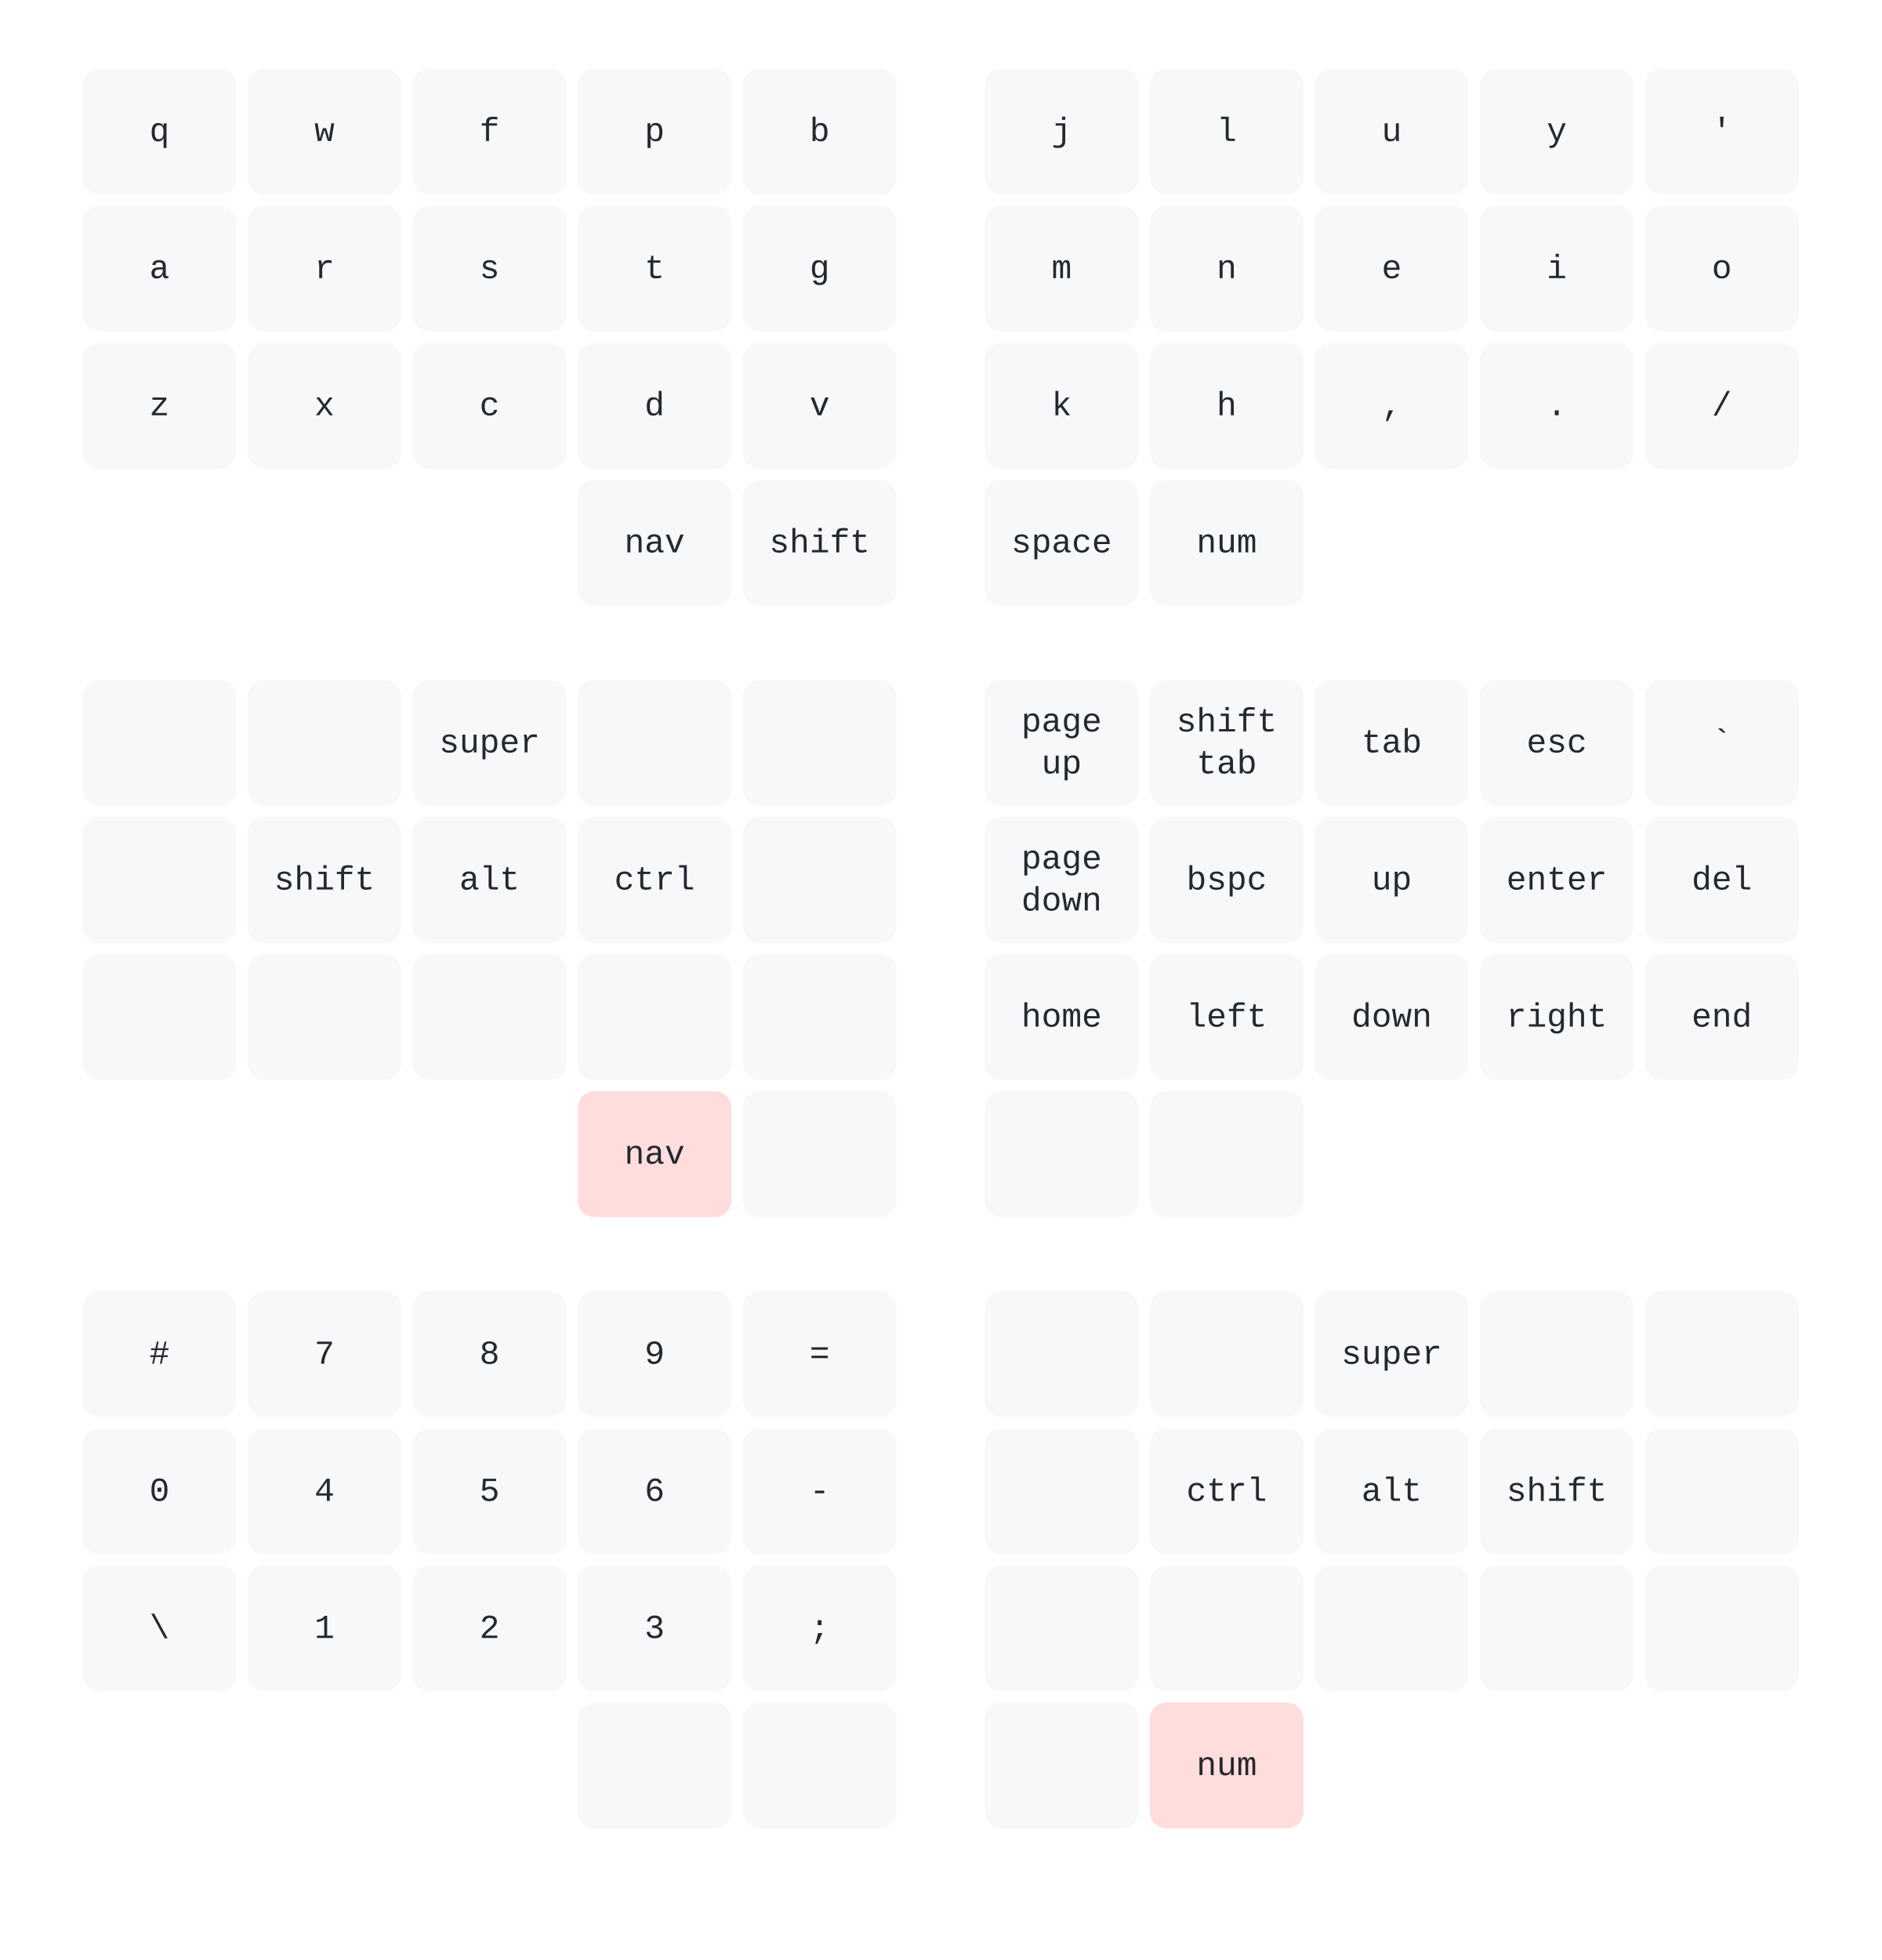
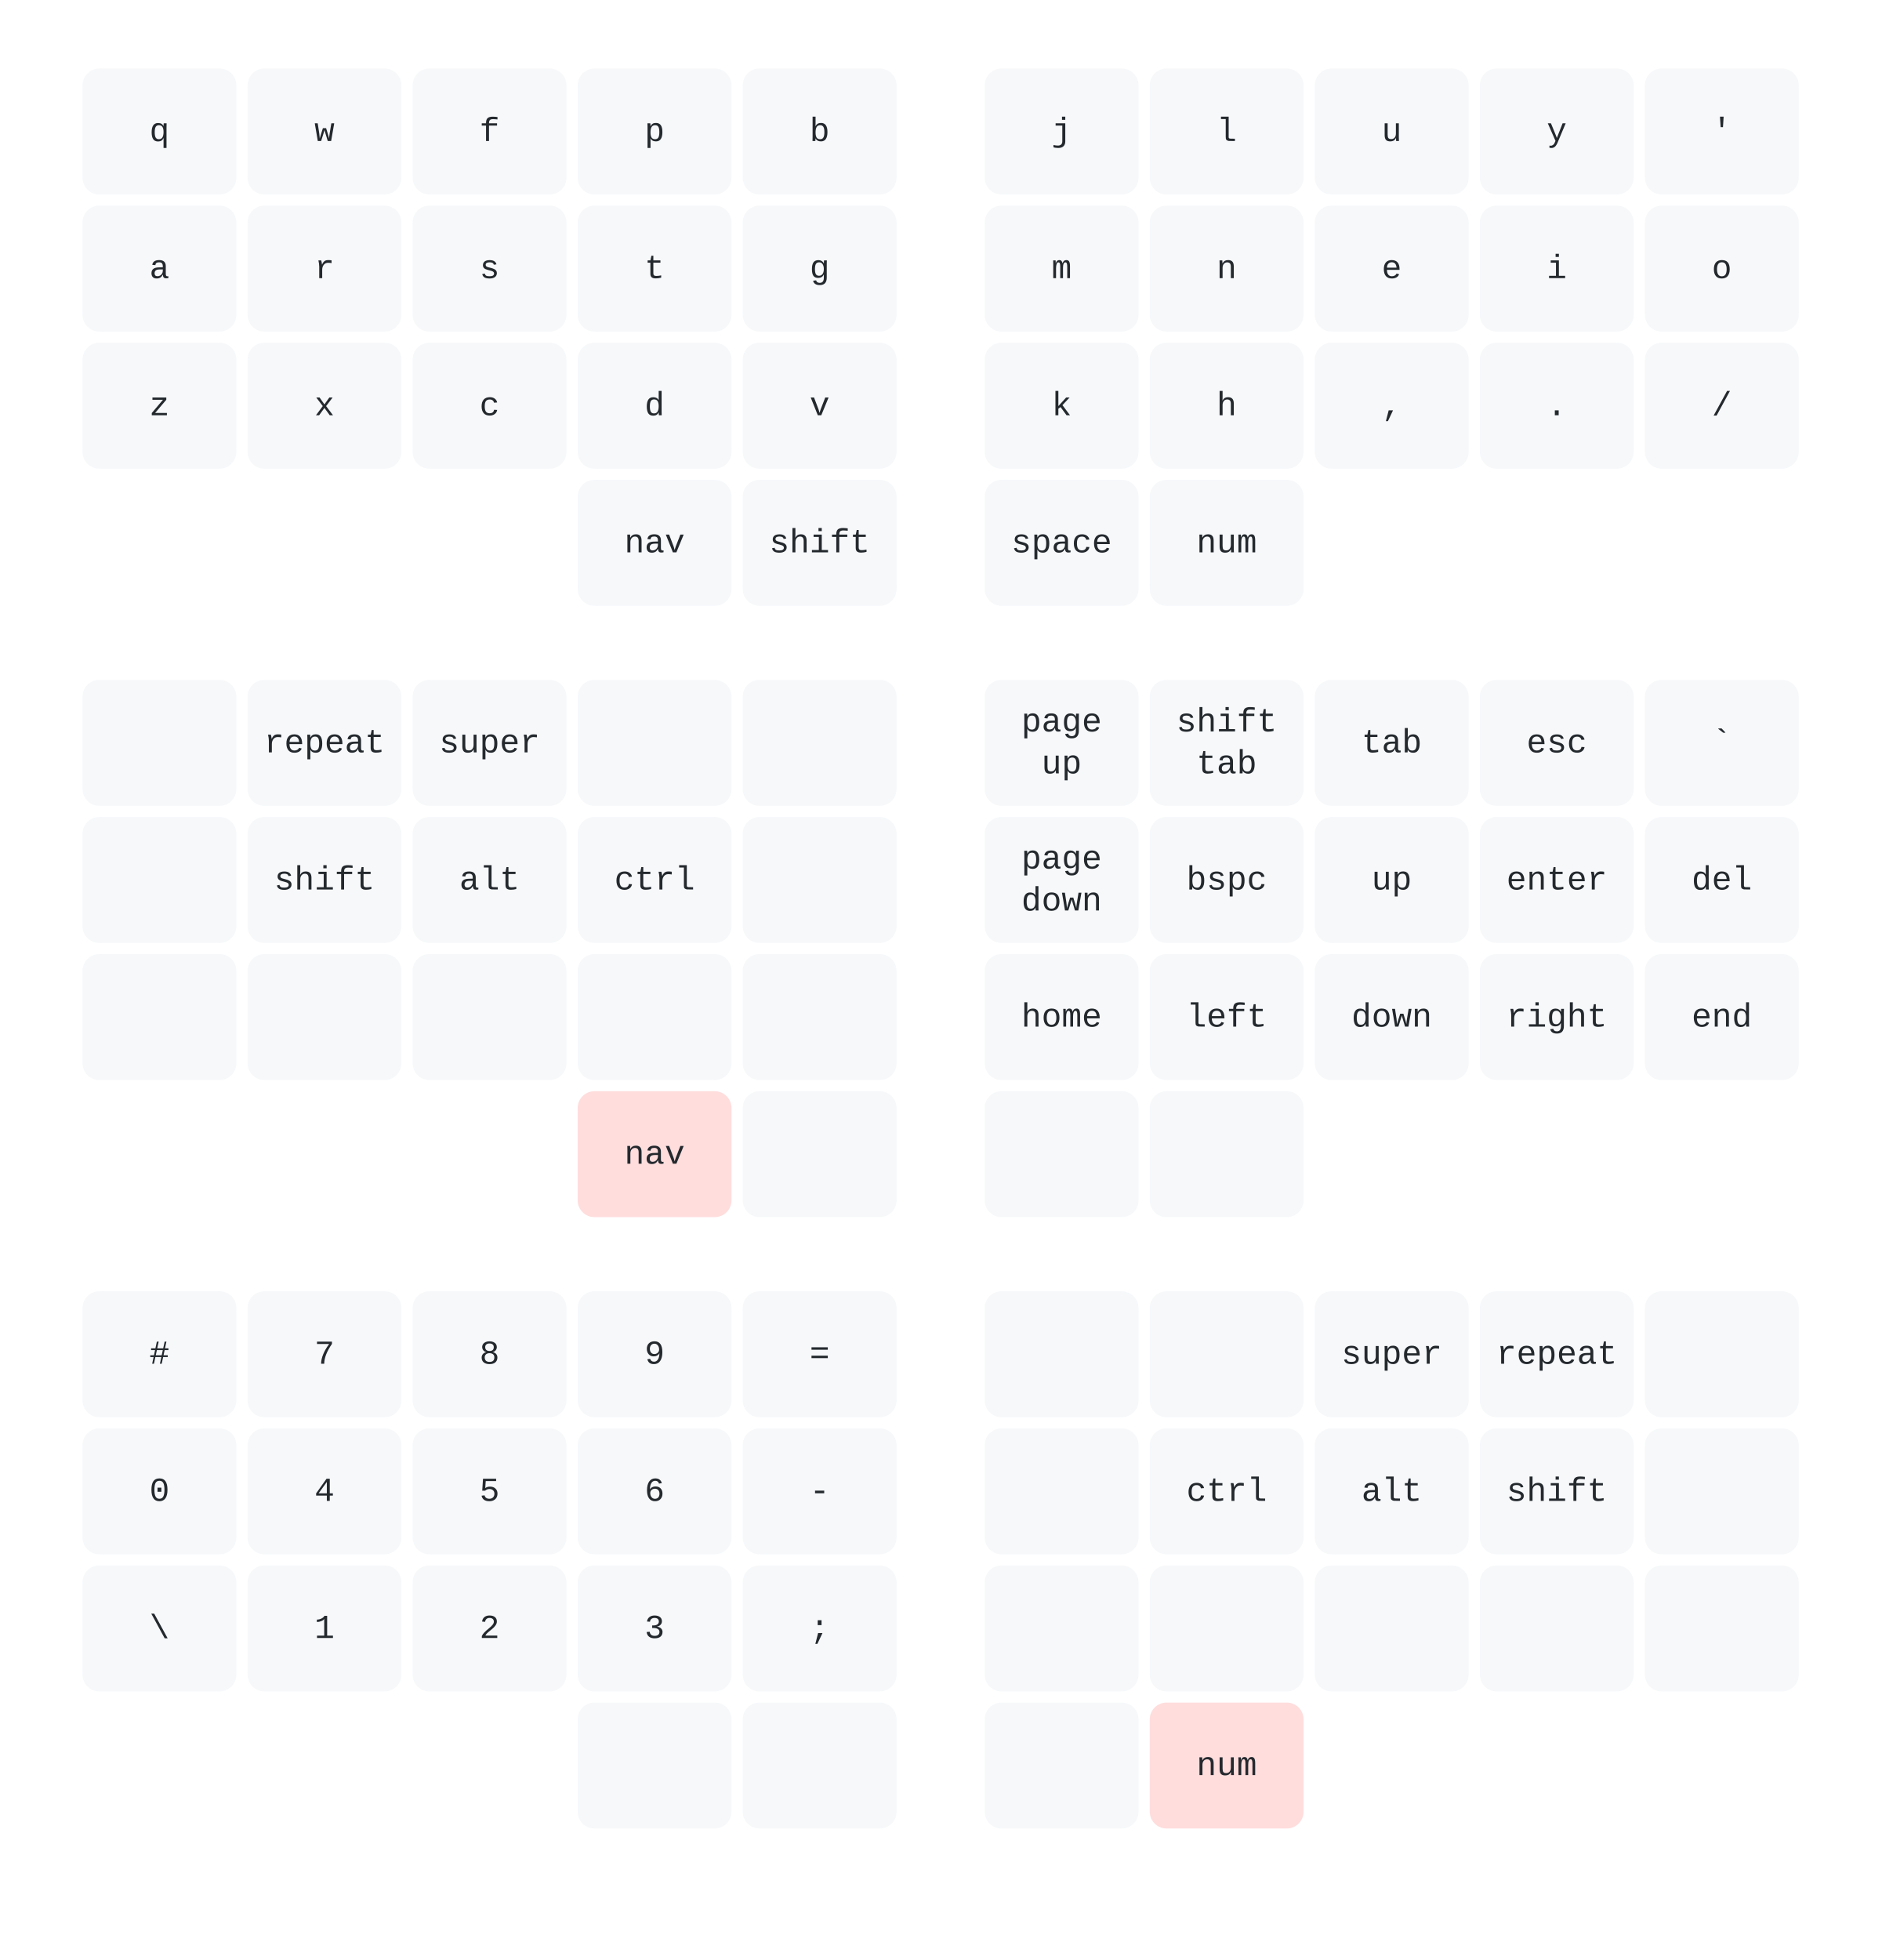
<svg xmlns="http://www.w3.org/2000/svg" width="672.5" height="700.5" viewBox="0 0 672.5 700.5">
  <style>
    svg {
        font-family: SFMono-Regular,Consolas,Liberation Mono,Menlo,monospace;
        font-size: 12px;
        font-kerning: normal;
        text-rendering: optimizeLegibility;
        fill: #24292e;
    }

    rect {
        fill: #f6f8fa;
    }

    .held {
        fill: #fdd;
    }
</style>
  <rect rx="6" ry="6" x="29.5" y="24.5" width="55" height="45" class="" />
  <text text-anchor="middle" dominant-baseline="middle" x="57.0" y="47.0">q</text>
  <rect rx="6" ry="6" x="88.5" y="24.5" width="55" height="45" class="" />
  <text text-anchor="middle" dominant-baseline="middle" x="116.0" y="47.0">w</text>
  <rect rx="6" ry="6" x="147.5" y="24.5" width="55" height="45" class="" />
  <text text-anchor="middle" dominant-baseline="middle" x="175.0" y="47.0">f</text>
  <rect rx="6" ry="6" x="206.5" y="24.5" width="55" height="45" class="" />
  <text text-anchor="middle" dominant-baseline="middle" x="234.0" y="47.0">p</text>
  <rect rx="6" ry="6" x="265.5" y="24.5" width="55" height="45" class="" />
  <text text-anchor="middle" dominant-baseline="middle" x="293.0" y="47.0">b</text>
  <rect rx="6" ry="6" x="29.5" y="73.5" width="55" height="45" class="" />
  <text text-anchor="middle" dominant-baseline="middle" x="57.0" y="96.0">a</text>
  <rect rx="6" ry="6" x="88.5" y="73.5" width="55" height="45" class="" />
  <text text-anchor="middle" dominant-baseline="middle" x="116.0" y="96.0">r</text>
  <rect rx="6" ry="6" x="147.5" y="73.5" width="55" height="45" class="" />
  <text text-anchor="middle" dominant-baseline="middle" x="175.0" y="96.0">s</text>
  <rect rx="6" ry="6" x="206.5" y="73.5" width="55" height="45" class="" />
  <text text-anchor="middle" dominant-baseline="middle" x="234.0" y="96.0">t</text>
  <rect rx="6" ry="6" x="265.5" y="73.5" width="55" height="45" class="" />
  <text text-anchor="middle" dominant-baseline="middle" x="293.0" y="96.0">g</text>
  <rect rx="6" ry="6" x="29.5" y="122.5" width="55" height="45" class="" />
  <text text-anchor="middle" dominant-baseline="middle" x="57.0" y="145.0">z</text>
  <rect rx="6" ry="6" x="88.5" y="122.5" width="55" height="45" class="" />
  <text text-anchor="middle" dominant-baseline="middle" x="116.0" y="145.0">x</text>
  <rect rx="6" ry="6" x="147.5" y="122.5" width="55" height="45" class="" />
  <text text-anchor="middle" dominant-baseline="middle" x="175.0" y="145.0">c</text>
  <rect rx="6" ry="6" x="206.5" y="122.5" width="55" height="45" class="" />
  <text text-anchor="middle" dominant-baseline="middle" x="234.0" y="145.0">d</text>
  <rect rx="6" ry="6" x="265.5" y="122.5" width="55" height="45" class="" />
  <text text-anchor="middle" dominant-baseline="middle" x="293.0" y="145.0">v</text>
  <rect rx="6" ry="6" x="352.0" y="24.5" width="55" height="45" class="" />
  <text text-anchor="middle" dominant-baseline="middle" x="379.5" y="47.0">j</text>
  <rect rx="6" ry="6" x="411.0" y="24.5" width="55" height="45" class="" />
  <text text-anchor="middle" dominant-baseline="middle" x="438.5" y="47.0">l</text>
  <rect rx="6" ry="6" x="470.0" y="24.5" width="55" height="45" class="" />
  <text text-anchor="middle" dominant-baseline="middle" x="497.5" y="47.0">u</text>
  <rect rx="6" ry="6" x="529.0" y="24.5" width="55" height="45" class="" />
  <text text-anchor="middle" dominant-baseline="middle" x="556.5" y="47.0">y</text>
  <rect rx="6" ry="6" x="588.0" y="24.5" width="55" height="45" class="" />
  <text text-anchor="middle" dominant-baseline="middle" x="615.5" y="47.0">'</text>
  <rect rx="6" ry="6" x="352.0" y="73.5" width="55" height="45" class="" />
  <text text-anchor="middle" dominant-baseline="middle" x="379.5" y="96.0">m</text>
  <rect rx="6" ry="6" x="411.0" y="73.5" width="55" height="45" class="" />
  <text text-anchor="middle" dominant-baseline="middle" x="438.5" y="96.0">n</text>
  <rect rx="6" ry="6" x="470.0" y="73.5" width="55" height="45" class="" />
  <text text-anchor="middle" dominant-baseline="middle" x="497.5" y="96.0">e</text>
  <rect rx="6" ry="6" x="529.0" y="73.5" width="55" height="45" class="" />
  <text text-anchor="middle" dominant-baseline="middle" x="556.5" y="96.0">i</text>
  <rect rx="6" ry="6" x="588.0" y="73.5" width="55" height="45" class="" />
  <text text-anchor="middle" dominant-baseline="middle" x="615.5" y="96.0">o</text>
  <rect rx="6" ry="6" x="352.0" y="122.5" width="55" height="45" class="" />
  <text text-anchor="middle" dominant-baseline="middle" x="379.5" y="145.0">k</text>
  <rect rx="6" ry="6" x="411.0" y="122.5" width="55" height="45" class="" />
  <text text-anchor="middle" dominant-baseline="middle" x="438.5" y="145.0">h</text>
  <rect rx="6" ry="6" x="470.0" y="122.5" width="55" height="45" class="" />
  <text text-anchor="middle" dominant-baseline="middle" x="497.5" y="145.0">,</text>
  <rect rx="6" ry="6" x="529.0" y="122.5" width="55" height="45" class="" />
  <text text-anchor="middle" dominant-baseline="middle" x="556.5" y="145.0">.</text>
  <rect rx="6" ry="6" x="588.0" y="122.5" width="55" height="45" class="" />
  <text text-anchor="middle" dominant-baseline="middle" x="615.5" y="145.0">/</text>
  <rect rx="6" ry="6" x="206.5" y="171.5" width="55" height="45" class="" />
  <text text-anchor="middle" dominant-baseline="middle" x="234.0" y="194.0">nav</text>
  <rect rx="6" ry="6" x="265.5" y="171.5" width="55" height="45" class="" />
  <text text-anchor="middle" dominant-baseline="middle" x="293.0" y="194.0">shift</text>
  <rect rx="6" ry="6" x="352.0" y="171.5" width="55" height="45" class="" />
  <text text-anchor="middle" dominant-baseline="middle" x="379.5" y="194.0">space</text>
  <rect rx="6" ry="6" x="411.0" y="171.5" width="55" height="45" class="" />
  <text text-anchor="middle" dominant-baseline="middle" x="438.5" y="194.0">num</text>
  <rect rx="6" ry="6" x="29.5" y="243.0" width="55" height="45" class="" />
  <rect rx="6" ry="6" x="88.5" y="243.0" width="55" height="45" class="" />
+   <text text-anchor="middle" dominant-baseline="middle" x="116.0" y="265.5">repeat</text>
  <rect rx="6" ry="6" x="147.5" y="243.0" width="55" height="45" class="" />
  <text text-anchor="middle" dominant-baseline="middle" x="175.0" y="265.5">super</text>
  <rect rx="6" ry="6" x="206.5" y="243.0" width="55" height="45" class="" />
  <rect rx="6" ry="6" x="265.5" y="243.0" width="55" height="45" class="" />
  <rect rx="6" ry="6" x="29.5" y="292.0" width="55" height="45" class="" />
  <rect rx="6" ry="6" x="88.5" y="292.0" width="55" height="45" class="" />
  <text text-anchor="middle" dominant-baseline="middle" x="116.0" y="314.5">shift</text>
  <rect rx="6" ry="6" x="147.5" y="292.0" width="55" height="45" class="" />
  <text text-anchor="middle" dominant-baseline="middle" x="175.0" y="314.5">alt</text>
  <rect rx="6" ry="6" x="206.5" y="292.0" width="55" height="45" class="" />
  <text text-anchor="middle" dominant-baseline="middle" x="234.0" y="314.5">ctrl</text>
  <rect rx="6" ry="6" x="265.5" y="292.0" width="55" height="45" class="" />
  <rect rx="6" ry="6" x="29.5" y="341.0" width="55" height="45" class="" />
  <rect rx="6" ry="6" x="88.5" y="341.0" width="55" height="45" class="" />
  <rect rx="6" ry="6" x="147.5" y="341.0" width="55" height="45" class="" />
  <rect rx="6" ry="6" x="206.5" y="341.0" width="55" height="45" class="" />
  <rect rx="6" ry="6" x="265.5" y="341.0" width="55" height="45" class="" />
  <rect rx="6" ry="6" x="352.0" y="243.0" width="55" height="45" class="" />
  <text text-anchor="middle" dominant-baseline="middle" x="379.5" y="258.0">page</text>
  <text text-anchor="middle" dominant-baseline="middle" x="379.5" y="273.0">up</text>
  <rect rx="6" ry="6" x="411.0" y="243.0" width="55" height="45" class="" />
  <text text-anchor="middle" dominant-baseline="middle" x="438.5" y="258.0">shift</text>
  <text text-anchor="middle" dominant-baseline="middle" x="438.5" y="273.0">tab</text>
  <rect rx="6" ry="6" x="470.0" y="243.0" width="55" height="45" class="" />
  <text text-anchor="middle" dominant-baseline="middle" x="497.5" y="265.5">tab</text>
  <rect rx="6" ry="6" x="529.0" y="243.0" width="55" height="45" class="" />
  <text text-anchor="middle" dominant-baseline="middle" x="556.5" y="265.5">esc</text>
  <rect rx="6" ry="6" x="588.0" y="243.0" width="55" height="45" class="" />
  <text text-anchor="middle" dominant-baseline="middle" x="615.5" y="265.5">`</text>
  <rect rx="6" ry="6" x="352.0" y="292.0" width="55" height="45" class="" />
  <text text-anchor="middle" dominant-baseline="middle" x="379.5" y="307.0">page</text>
  <text text-anchor="middle" dominant-baseline="middle" x="379.5" y="322.0">down</text>
  <rect rx="6" ry="6" x="411.0" y="292.0" width="55" height="45" class="" />
  <text text-anchor="middle" dominant-baseline="middle" x="438.5" y="314.5">bspc</text>
  <rect rx="6" ry="6" x="470.0" y="292.0" width="55" height="45" class="" />
  <text text-anchor="middle" dominant-baseline="middle" x="497.5" y="314.5">up</text>
  <rect rx="6" ry="6" x="529.0" y="292.0" width="55" height="45" class="" />
  <text text-anchor="middle" dominant-baseline="middle" x="556.5" y="314.5">enter</text>
  <rect rx="6" ry="6" x="588.0" y="292.0" width="55" height="45" class="" />
  <text text-anchor="middle" dominant-baseline="middle" x="615.5" y="314.5">del</text>
  <rect rx="6" ry="6" x="352.0" y="341.0" width="55" height="45" class="" />
  <text text-anchor="middle" dominant-baseline="middle" x="379.5" y="363.5">home</text>
  <rect rx="6" ry="6" x="411.0" y="341.0" width="55" height="45" class="" />
  <text text-anchor="middle" dominant-baseline="middle" x="438.5" y="363.5">left</text>
  <rect rx="6" ry="6" x="470.0" y="341.0" width="55" height="45" class="" />
  <text text-anchor="middle" dominant-baseline="middle" x="497.5" y="363.5">down</text>
  <rect rx="6" ry="6" x="529.0" y="341.0" width="55" height="45" class="" />
  <text text-anchor="middle" dominant-baseline="middle" x="556.5" y="363.5">right</text>
  <rect rx="6" ry="6" x="588.0" y="341.0" width="55" height="45" class="" />
  <text text-anchor="middle" dominant-baseline="middle" x="615.5" y="363.5">end</text>
  <rect rx="6" ry="6" x="206.5" y="390.0" width="55" height="45" class="held" />
  <text text-anchor="middle" dominant-baseline="middle" x="234.0" y="412.5">nav</text>
  <rect rx="6" ry="6" x="265.5" y="390.0" width="55" height="45" class="" />
  <rect rx="6" ry="6" x="352.0" y="390.0" width="55" height="45" class="" />
  <rect rx="6" ry="6" x="411.0" y="390.0" width="55" height="45" class="" />
  <rect rx="6" ry="6" x="29.5" y="461.5" width="55" height="45" class="" />
  <text text-anchor="middle" dominant-baseline="middle" x="57.0" y="484.0">#</text>
  <rect rx="6" ry="6" x="88.5" y="461.5" width="55" height="45" class="" />
  <text text-anchor="middle" dominant-baseline="middle" x="116.0" y="484.0">7</text>
  <rect rx="6" ry="6" x="147.5" y="461.5" width="55" height="45" class="" />
  <text text-anchor="middle" dominant-baseline="middle" x="175.0" y="484.0">8</text>
  <rect rx="6" ry="6" x="206.5" y="461.5" width="55" height="45" class="" />
  <text text-anchor="middle" dominant-baseline="middle" x="234.0" y="484.0">9</text>
  <rect rx="6" ry="6" x="265.5" y="461.5" width="55" height="45" class="" />
  <text text-anchor="middle" dominant-baseline="middle" x="293.0" y="484.0">=</text>
  <rect rx="6" ry="6" x="29.5" y="510.5" width="55" height="45" class="" />
  <text text-anchor="middle" dominant-baseline="middle" x="57.0" y="533.0">0</text>
  <rect rx="6" ry="6" x="88.5" y="510.5" width="55" height="45" class="" />
  <text text-anchor="middle" dominant-baseline="middle" x="116.0" y="533.0">4</text>
  <rect rx="6" ry="6" x="147.5" y="510.5" width="55" height="45" class="" />
  <text text-anchor="middle" dominant-baseline="middle" x="175.0" y="533.0">5</text>
  <rect rx="6" ry="6" x="206.5" y="510.5" width="55" height="45" class="" />
  <text text-anchor="middle" dominant-baseline="middle" x="234.0" y="533.0">6</text>
  <rect rx="6" ry="6" x="265.5" y="510.5" width="55" height="45" class="" />
  <text text-anchor="middle" dominant-baseline="middle" x="293.0" y="533.0">-</text>
  <rect rx="6" ry="6" x="29.5" y="559.5" width="55" height="45" class="" />
  <text text-anchor="middle" dominant-baseline="middle" x="57.0" y="582.0">\</text>
  <rect rx="6" ry="6" x="88.5" y="559.5" width="55" height="45" class="" />
  <text text-anchor="middle" dominant-baseline="middle" x="116.0" y="582.0">1</text>
  <rect rx="6" ry="6" x="147.5" y="559.5" width="55" height="45" class="" />
  <text text-anchor="middle" dominant-baseline="middle" x="175.0" y="582.0">2</text>
  <rect rx="6" ry="6" x="206.5" y="559.5" width="55" height="45" class="" />
  <text text-anchor="middle" dominant-baseline="middle" x="234.0" y="582.0">3</text>
  <rect rx="6" ry="6" x="265.5" y="559.5" width="55" height="45" class="" />
  <text text-anchor="middle" dominant-baseline="middle" x="293.0" y="582.0">;</text>
  <rect rx="6" ry="6" x="352.0" y="461.5" width="55" height="45" class="" />
  <rect rx="6" ry="6" x="411.0" y="461.5" width="55" height="45" class="" />
  <rect rx="6" ry="6" x="470.0" y="461.5" width="55" height="45" class="" />
  <text text-anchor="middle" dominant-baseline="middle" x="497.5" y="484.0">super</text>
  <rect rx="6" ry="6" x="529.0" y="461.5" width="55" height="45" class="" />
+   <text text-anchor="middle" dominant-baseline="middle" x="556.5" y="484.0">repeat</text>
  <rect rx="6" ry="6" x="588.0" y="461.5" width="55" height="45" class="" />
  <rect rx="6" ry="6" x="352.0" y="510.5" width="55" height="45" class="" />
  <rect rx="6" ry="6" x="411.0" y="510.5" width="55" height="45" class="" />
  <text text-anchor="middle" dominant-baseline="middle" x="438.5" y="533.0">ctrl</text>
  <rect rx="6" ry="6" x="470.0" y="510.5" width="55" height="45" class="" />
  <text text-anchor="middle" dominant-baseline="middle" x="497.5" y="533.0">alt</text>
  <rect rx="6" ry="6" x="529.0" y="510.5" width="55" height="45" class="" />
  <text text-anchor="middle" dominant-baseline="middle" x="556.5" y="533.0">shift</text>
  <rect rx="6" ry="6" x="588.0" y="510.5" width="55" height="45" class="" />
  <rect rx="6" ry="6" x="352.0" y="559.5" width="55" height="45" class="" />
  <rect rx="6" ry="6" x="411.0" y="559.5" width="55" height="45" class="" />
  <rect rx="6" ry="6" x="470.0" y="559.5" width="55" height="45" class="" />
  <rect rx="6" ry="6" x="529.0" y="559.5" width="55" height="45" class="" />
  <rect rx="6" ry="6" x="588.0" y="559.5" width="55" height="45" class="" />
  <rect rx="6" ry="6" x="206.5" y="608.5" width="55" height="45" class="" />
  <rect rx="6" ry="6" x="265.5" y="608.5" width="55" height="45" class="" />
  <rect rx="6" ry="6" x="352.0" y="608.5" width="55" height="45" class="" />
  <rect rx="6" ry="6" x="411.0" y="608.5" width="55" height="45" class="held" />
  <text text-anchor="middle" dominant-baseline="middle" x="438.5" y="631.0">num</text>
</svg>
